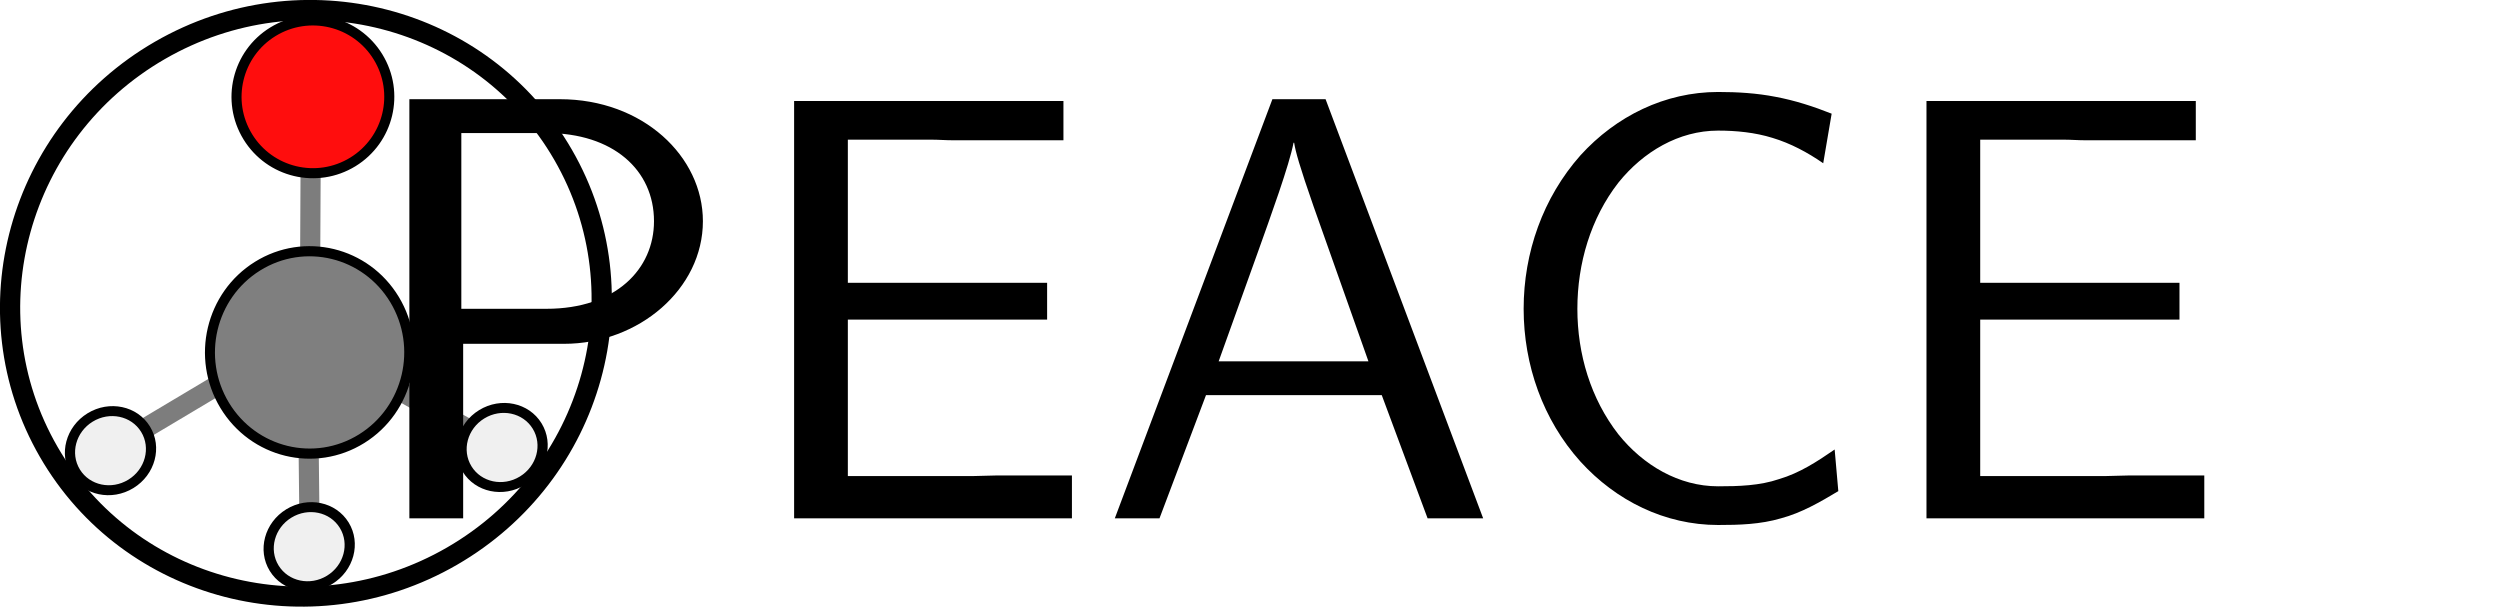
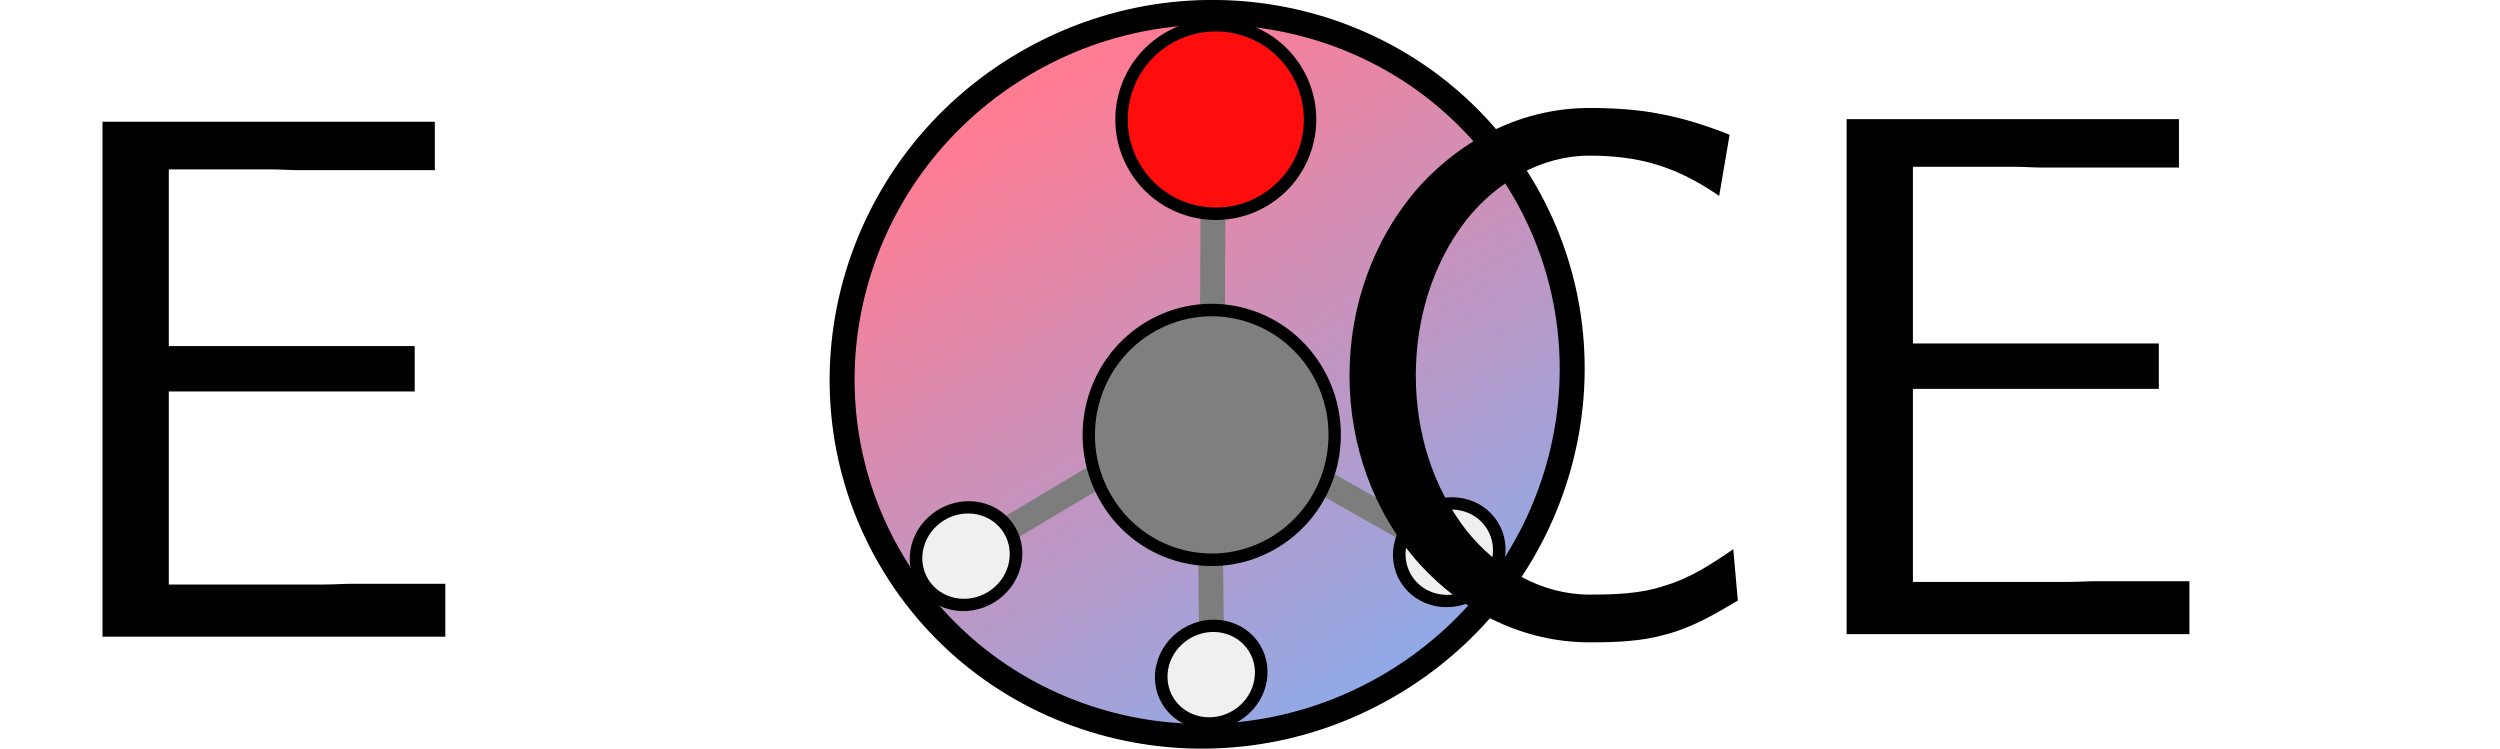
- <svg xmlns="http://www.w3.org/2000/svg" width="248.259mm" height="60.239mm" viewBox="0 0 703.727 170.756" version="1.2" id="svg11">
+ <svg xmlns="http://www.w3.org/2000/svg" xmlns:xlink="http://www.w3.org/1999/xlink" width="201.178mm" height="60.239mm" viewBox="0 0 570.267 170.756" version="1.2" id="svg11">
  <defs id="defs1">
+     <linearGradient id="linearGradient4884">
+       <stop style="stop-color:#ff7c93;stop-opacity:1;" offset="0" id="stop4880" />
+       <stop style="stop-color:#85aeef;stop-opacity:1;" offset="1" id="stop4882" />
+     </linearGradient>
+     <linearGradient id="linearGradient4814">
+       <stop style="stop-color:#000000;stop-opacity:1;" offset="0" id="stop4812" />
+     </linearGradient>
    <rect x="987.077" y="445.379" width="795.448" height="253.901" id="rect11" />
+     <linearGradient xlink:href="#linearGradient4884" id="linearGradient4888" x1="1030.608" y1="486.958" x2="1070.942" y2="486.958" gradientUnits="userSpaceOnUse" gradientTransform="translate(2.348836,-3.412008)" />
  </defs>
-   <g fill="none" stroke="#000000" stroke-width="1" fill-rule="evenodd" stroke-linecap="square" stroke-linejoin="bevel" id="g11" transform="translate(-531.9925,-338.061)">
-     <g fill="none" stroke="#7d7d7d" stroke-opacity="1" stroke-width="4" stroke-linecap="square" stroke-linejoin="bevel" transform="rotate(58.4785,889.4846,30.29204)" font-family="'Sans Serif'" font-size="9px" font-weight="400" font-style="normal" id="g2" style="stroke-width:5.669;stroke-dasharray:none">
+   <g fill="none" stroke="#000000" stroke-width="1" fill-rule="evenodd" stroke-linecap="square" stroke-linejoin="bevel" id="g11" transform="translate(-342.7383,-338.0604)">
+     <g fill="#f0f0f0" fill-opacity="1" stroke="#000000" stroke-opacity="1" stroke-width="0.136" stroke-linecap="square" stroke-linejoin="bevel" transform="matrix(2.107764,3.650754,-3.712998,2.1437,211.3868,-4456.574)" font-family="'Sans Serif'" font-size="9px" font-weight="400" font-style="normal" id="g3-1" style="stroke-width:1.334;stroke-dasharray:none">
+       <circle cx="1050.775" cy="486.958" r="19.5" id="circle2-27" style="fill:url(#linearGradient4888);fill-opacity:1;stroke-width:1.334;stroke-dasharray:none" />
+     </g>
+     <g fill="none" stroke="#7d7d7d" stroke-opacity="1" stroke-width="4" stroke-linecap="square" stroke-linejoin="bevel" transform="rotate(58.4785,889.4845,30.29205)" font-family="'Sans Serif'" font-size="9px" font-weight="400" font-style="normal" id="g2" style="stroke-width:5.669;stroke-dasharray:none">
      <polyline fill="none" vector-effect="none" points="1081.26,465.919 1135.67,498.467 " id="polyline1" style="stroke-width:5.669;stroke-dasharray:none" />
    </g>
    <g fill="none" stroke="#7d7d7d" stroke-opacity="1" stroke-width="4" stroke-linecap="square" stroke-linejoin="bevel" transform="rotate(58.4785,937.1384,6.081109)" font-family="'Sans Serif'" font-size="9px" font-weight="400" font-style="normal" id="g2-0" style="stroke-width:5.669;stroke-dasharray:none">
      <polyline fill="none" vector-effect="none" points="1081.26,465.919 1135.67,498.467 " id="polyline1-3" style="stroke-width:5.669;stroke-dasharray:none" transform="rotate(0.9128604,1027.819,433.6112)" />
    </g>
    <g fill="#f0f0f0" fill-opacity="1" stroke="#000000" stroke-opacity="1" stroke-width="1" stroke-linecap="square" stroke-linejoin="bevel" transform="matrix(0.2939977,0.4793567,-0.5058646,0.3102554,537.2665,-172.0009)" font-family="'Sans Serif'" font-size="9px" font-weight="400" font-style="normal" id="g3" style="stroke-width:4.907;stroke-dasharray:none">
      <circle cx="1082.5" cy="467.5" r="19.5" id="circle2" style="stroke-width:4.907;stroke-dasharray:none" />
    </g>
    <g fill="#f0f0f0" fill-opacity="1" stroke="#7d7d7d" stroke-opacity="1" stroke-width="4" stroke-linecap="square" stroke-linejoin="bevel" transform="rotate(58.4785,937.9969,3.58877)" font-family="'Sans Serif'" font-size="9px" font-weight="400" font-style="normal" id="g4" style="stroke-width:5.669;stroke-dasharray:none">
      <polyline fill="none" vector-effect="none" points="1134.87,562.066 1135.67,498.467 " id="polyline3" style="stroke-width:5.669;stroke-dasharray:none" />
    </g>
    <g fill="#f0f0f0" fill-opacity="1" stroke="#7d7d7d" stroke-opacity="1" stroke-width="4" stroke-linecap="square" stroke-linejoin="bevel" transform="rotate(58.4785,935.3103,-2.568953)" font-family="'Sans Serif'" font-size="9px" font-weight="400" font-style="normal" id="g6" style="stroke-width:5.669;stroke-dasharray:none">
      <polyline fill="none" vector-effect="none" points="1191.33,467.558 1135.67,498.467 " id="polyline5" style="stroke-width:5.669;stroke-dasharray:none" />
    </g>
    <g fill="#f0f0f0" fill-opacity="1" stroke="#7d7d7d" stroke-opacity="1" stroke-width="4" stroke-linecap="square" stroke-linejoin="bevel" transform="rotate(58.4785,940.7583,-2.187955)" font-family="'Sans Serif'" font-size="9px" font-weight="400" font-style="normal" id="g8">
      <polyline fill="none" vector-effect="none" points="1135.67,498.467 1135.29,498.344 " id="polyline7" />
    </g>
    <g fill="#7f7f7f" fill-opacity="1" stroke="#000000" stroke-opacity="1" stroke-width="1.291" stroke-linecap="square" stroke-linejoin="bevel" transform="matrix(0.4017283,0.6652072,-0.6550092,0.407983,489.755,-522.5296)" font-family="'Sans Serif'" font-size="9px" font-weight="400" font-style="normal" id="g9" style="stroke-width:3.661;stroke-dasharray:none">
      <circle cx="1136.5" cy="499.5" r="36.5" id="circle8" style="stroke-width:3.661;stroke-dasharray:none" />
    </g>
    <g fill="#ff0d0d" fill-opacity="1" stroke="#000000" stroke-opacity="1" stroke-width="1" stroke-linecap="square" stroke-linejoin="bevel" transform="rotate(58.4785,998.1404,-28.86764)" font-family="'Sans Serif'" font-size="9px" font-weight="400" font-style="normal" id="g10" style="stroke-width:2.835;stroke-dasharray:none">
      <circle cx="1136.5" cy="499.5" r="21.5" id="circle9" style="stroke-width:2.835;stroke-dasharray:none" />
    </g>
    <g fill="#f0f0f0" fill-opacity="1" stroke="#000000" stroke-opacity="1" stroke-width="1" stroke-linecap="square" stroke-linejoin="bevel" transform="matrix(0.2939977,0.4793567,-0.5058646,0.3102554,591.5647,-199.9252)" font-family="'Sans Serif'" font-size="9px" font-weight="400" font-style="normal" id="g3-5" style="stroke-width:4.907;stroke-dasharray:none">
      <circle cx="1082.5" cy="467.5" r="19.5" id="circle2-3" style="stroke-width:4.907;stroke-dasharray:none" />
    </g>
    <g fill="#f0f0f0" fill-opacity="1" stroke="#000000" stroke-opacity="1" stroke-width="1" stroke-linecap="square" stroke-linejoin="bevel" transform="matrix(0.2939977,0.4793567,-0.5058646,0.3102554,481.3364,-199.0281)" font-family="'Sans Serif'" font-size="9px" font-weight="400" font-style="normal" id="g3-6" style="stroke-width:4.907;stroke-dasharray:none">
      <circle cx="1082.5" cy="467.5" r="19.5" id="circle2-2" style="stroke-width:4.907;stroke-dasharray:none" />
    </g>
-     <g fill="#f0f0f0" fill-opacity="1" stroke="#000000" stroke-opacity="1" stroke-width="0.136" stroke-linecap="square" stroke-linejoin="bevel" transform="matrix(2.107764,3.650754,-3.712998,2.1437,211.3868,-4456.574)" font-family="'Sans Serif'" font-size="9px" font-weight="400" font-style="normal" id="g3-1" style="stroke-width:1.334;stroke-dasharray:none">
-       <circle cx="1050.775" cy="486.958" r="19.5" id="circle2-27" style="fill:none;stroke-width:1.334;stroke-dasharray:none" />
-     </g>
  </g>
-   <text xml:space="preserve" style="font-size:170px;font-family:Arial;-inkscape-font-specification:'Arial, Normal';text-align:center;text-anchor:middle;fill:#000000;fill-opacity:1;stroke:none;stroke-width:5.669;stroke-linejoin:bevel;stroke-dasharray:none;paint-order:fill markers stroke" x="434.203" y="145.906" id="text11">
-     <tspan id="tspan11" style="font-style:normal;font-variant:normal;font-weight:normal;font-stretch:normal;font-size:170px;font-family:'Latin Modern Sans';-inkscape-font-specification:'Latin Modern Sans, Normal';font-variant-ligatures:normal;font-variant-caps:normal;font-variant-numeric:normal;font-variant-east-asian:normal;fill:#000000;fill-opacity:1;stroke-width:5.669;stroke-dasharray:none" x="434.203" y="145.906">PEACE</tspan>
+   <text xml:space="preserve" style="font-size:170px;font-family:Arial;-inkscape-font-specification:'Arial, Normal';text-align:center;text-anchor:middle;fill:#000000;fill-opacity:1;stroke:none;stroke-width:5.669;stroke-linejoin:bevel;stroke-dasharray:none;paint-order:fill markers stroke" x="472.518" y="144.645" id="text11">
+     <tspan id="tspan11" style="font-style:normal;font-variant:normal;font-weight:normal;font-stretch:normal;font-size:170px;font-family:'Latin Modern Sans';-inkscape-font-specification:'Latin Modern Sans, Normal';font-variant-ligatures:normal;font-variant-caps:normal;font-variant-numeric:normal;font-variant-east-asian:normal;fill:#000000;fill-opacity:1;stroke-width:5.669;stroke-dasharray:none" x="472.518" y="144.645">CE</tspan>
+   </text>
+   <text xml:space="preserve" style="font-size:170px;font-family:'Latin Modern Sans';-inkscape-font-specification:'Latin Modern Sans, Normal';text-align:center;text-anchor:middle;fill:#000000;stroke-width:5.669;stroke-linejoin:bevel;paint-order:fill markers stroke;stop-color:#000000" x="88.74" y="145.234" id="text1441">
+     <tspan id="tspan1439" style="stroke-width:5.669" x="88.74" y="145.234">PE</tspan>
  </text>
</svg>
